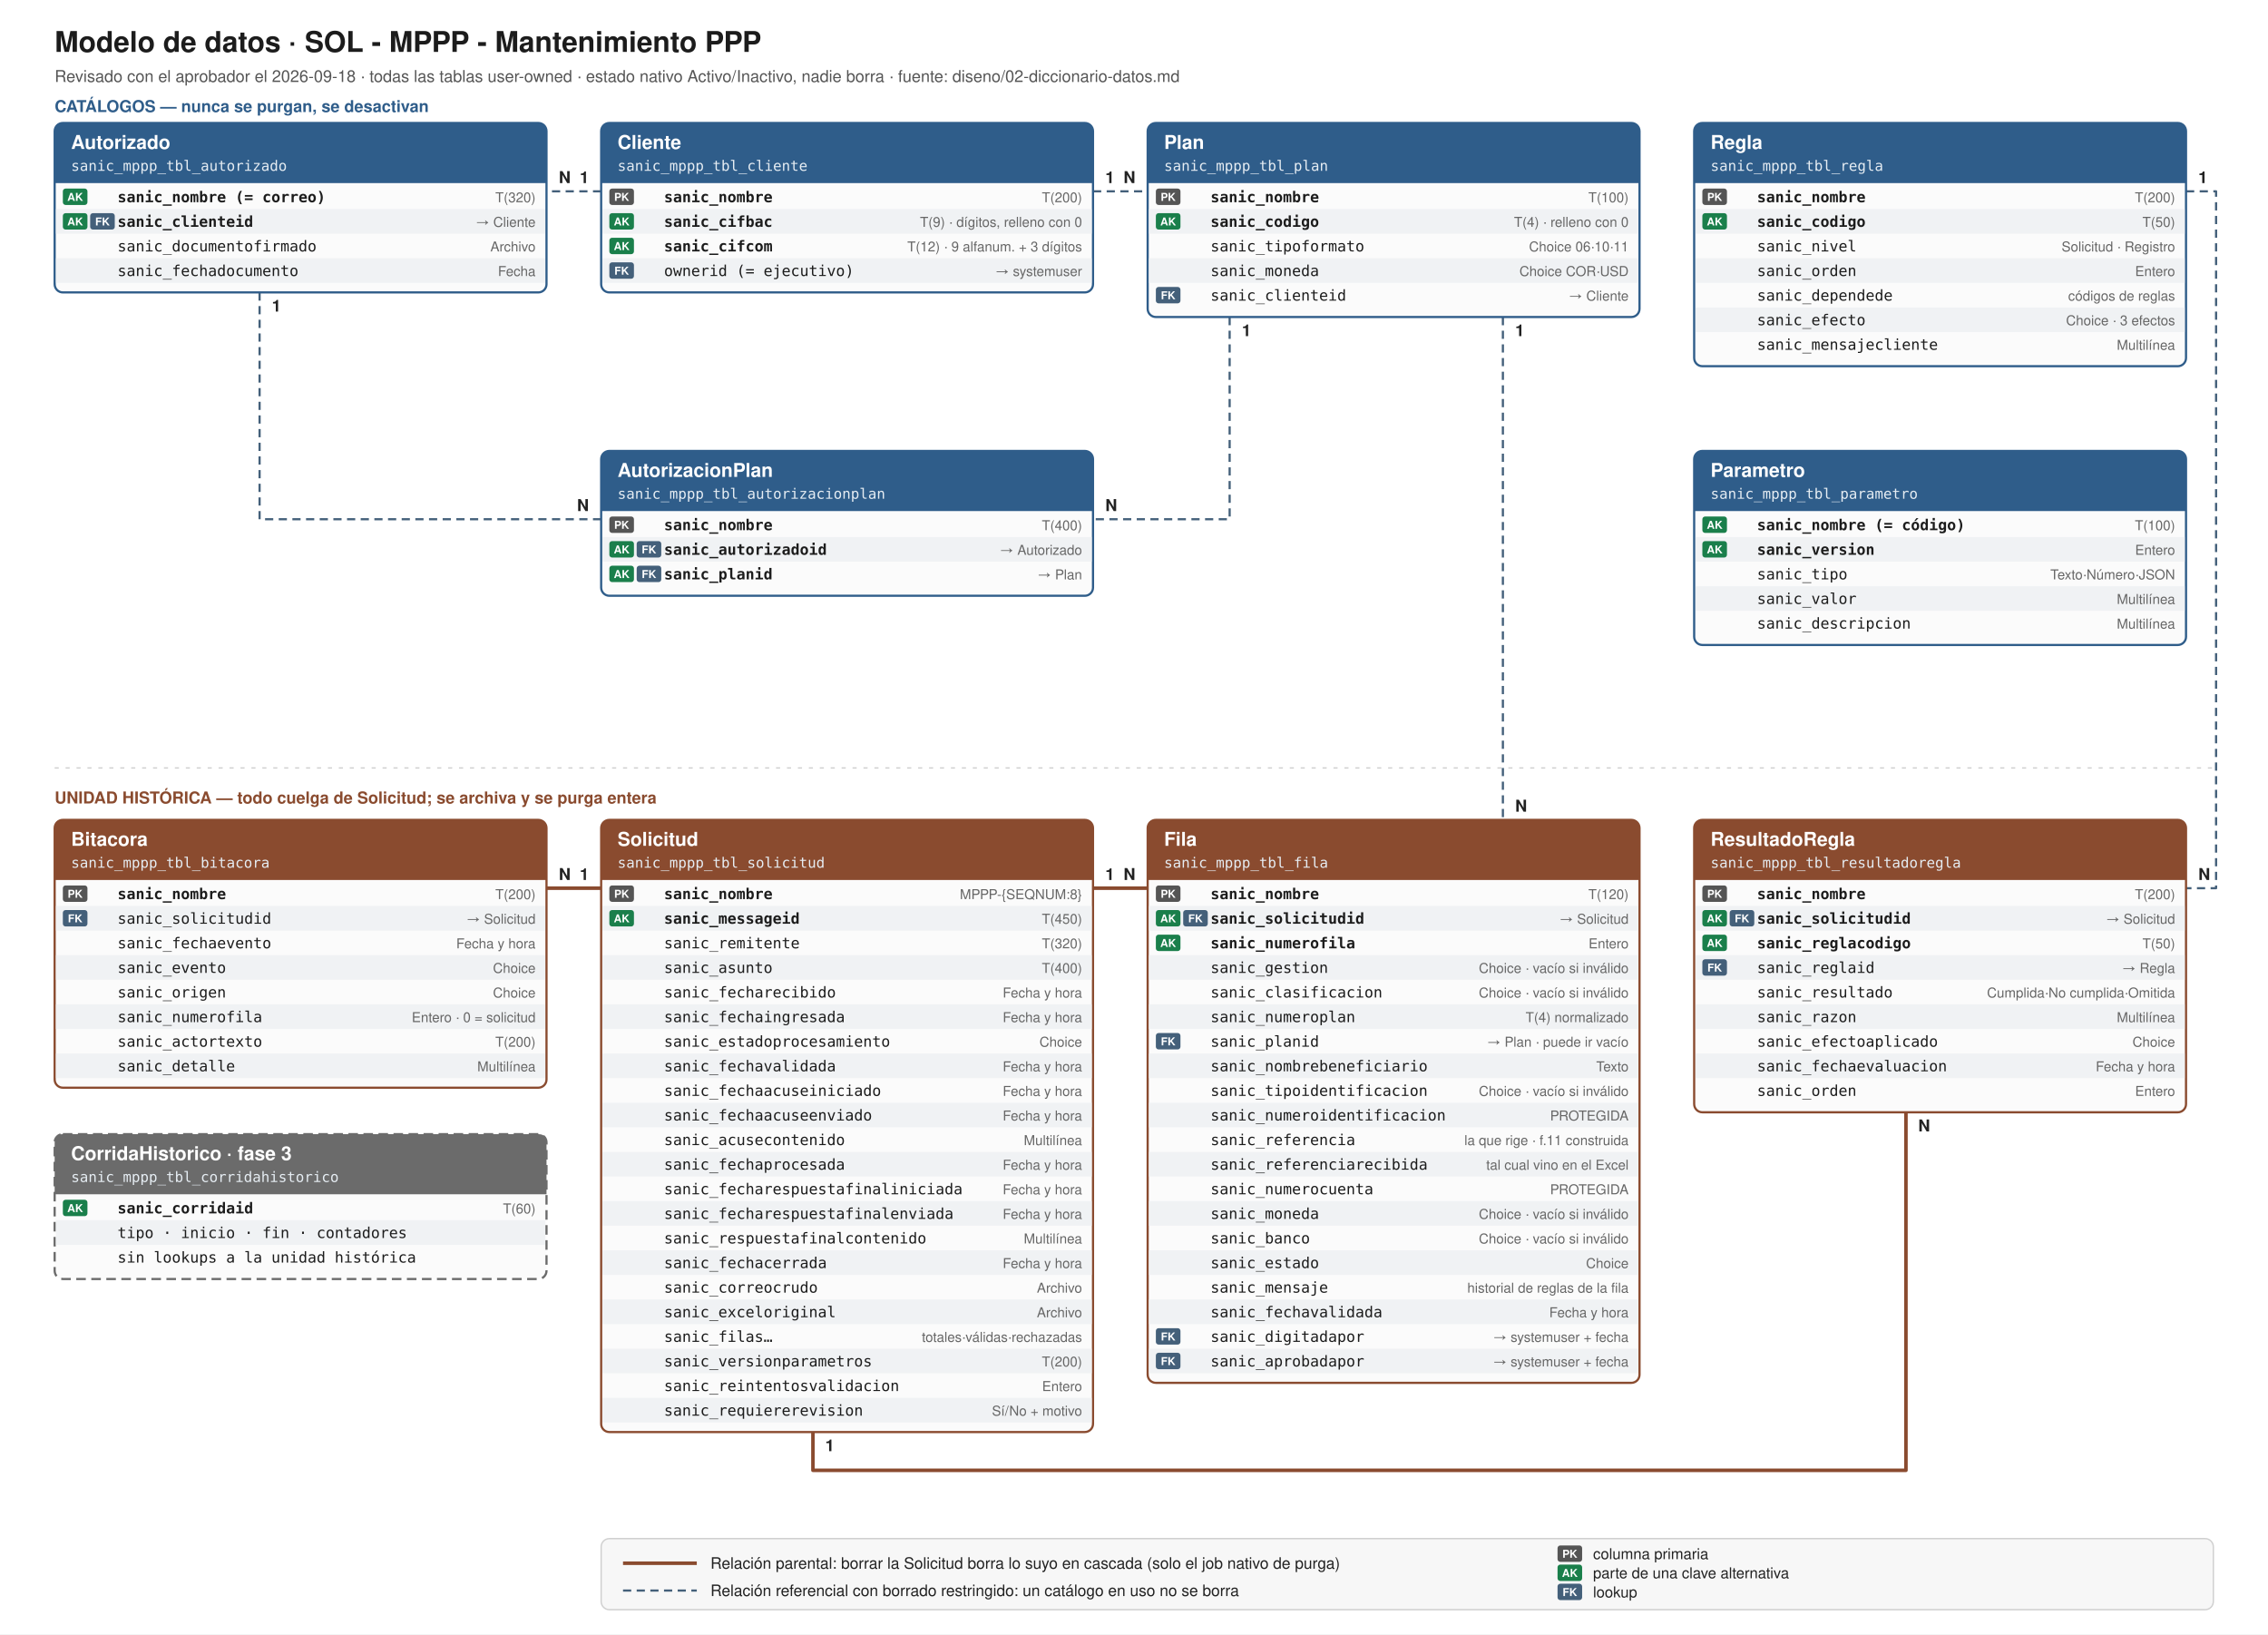
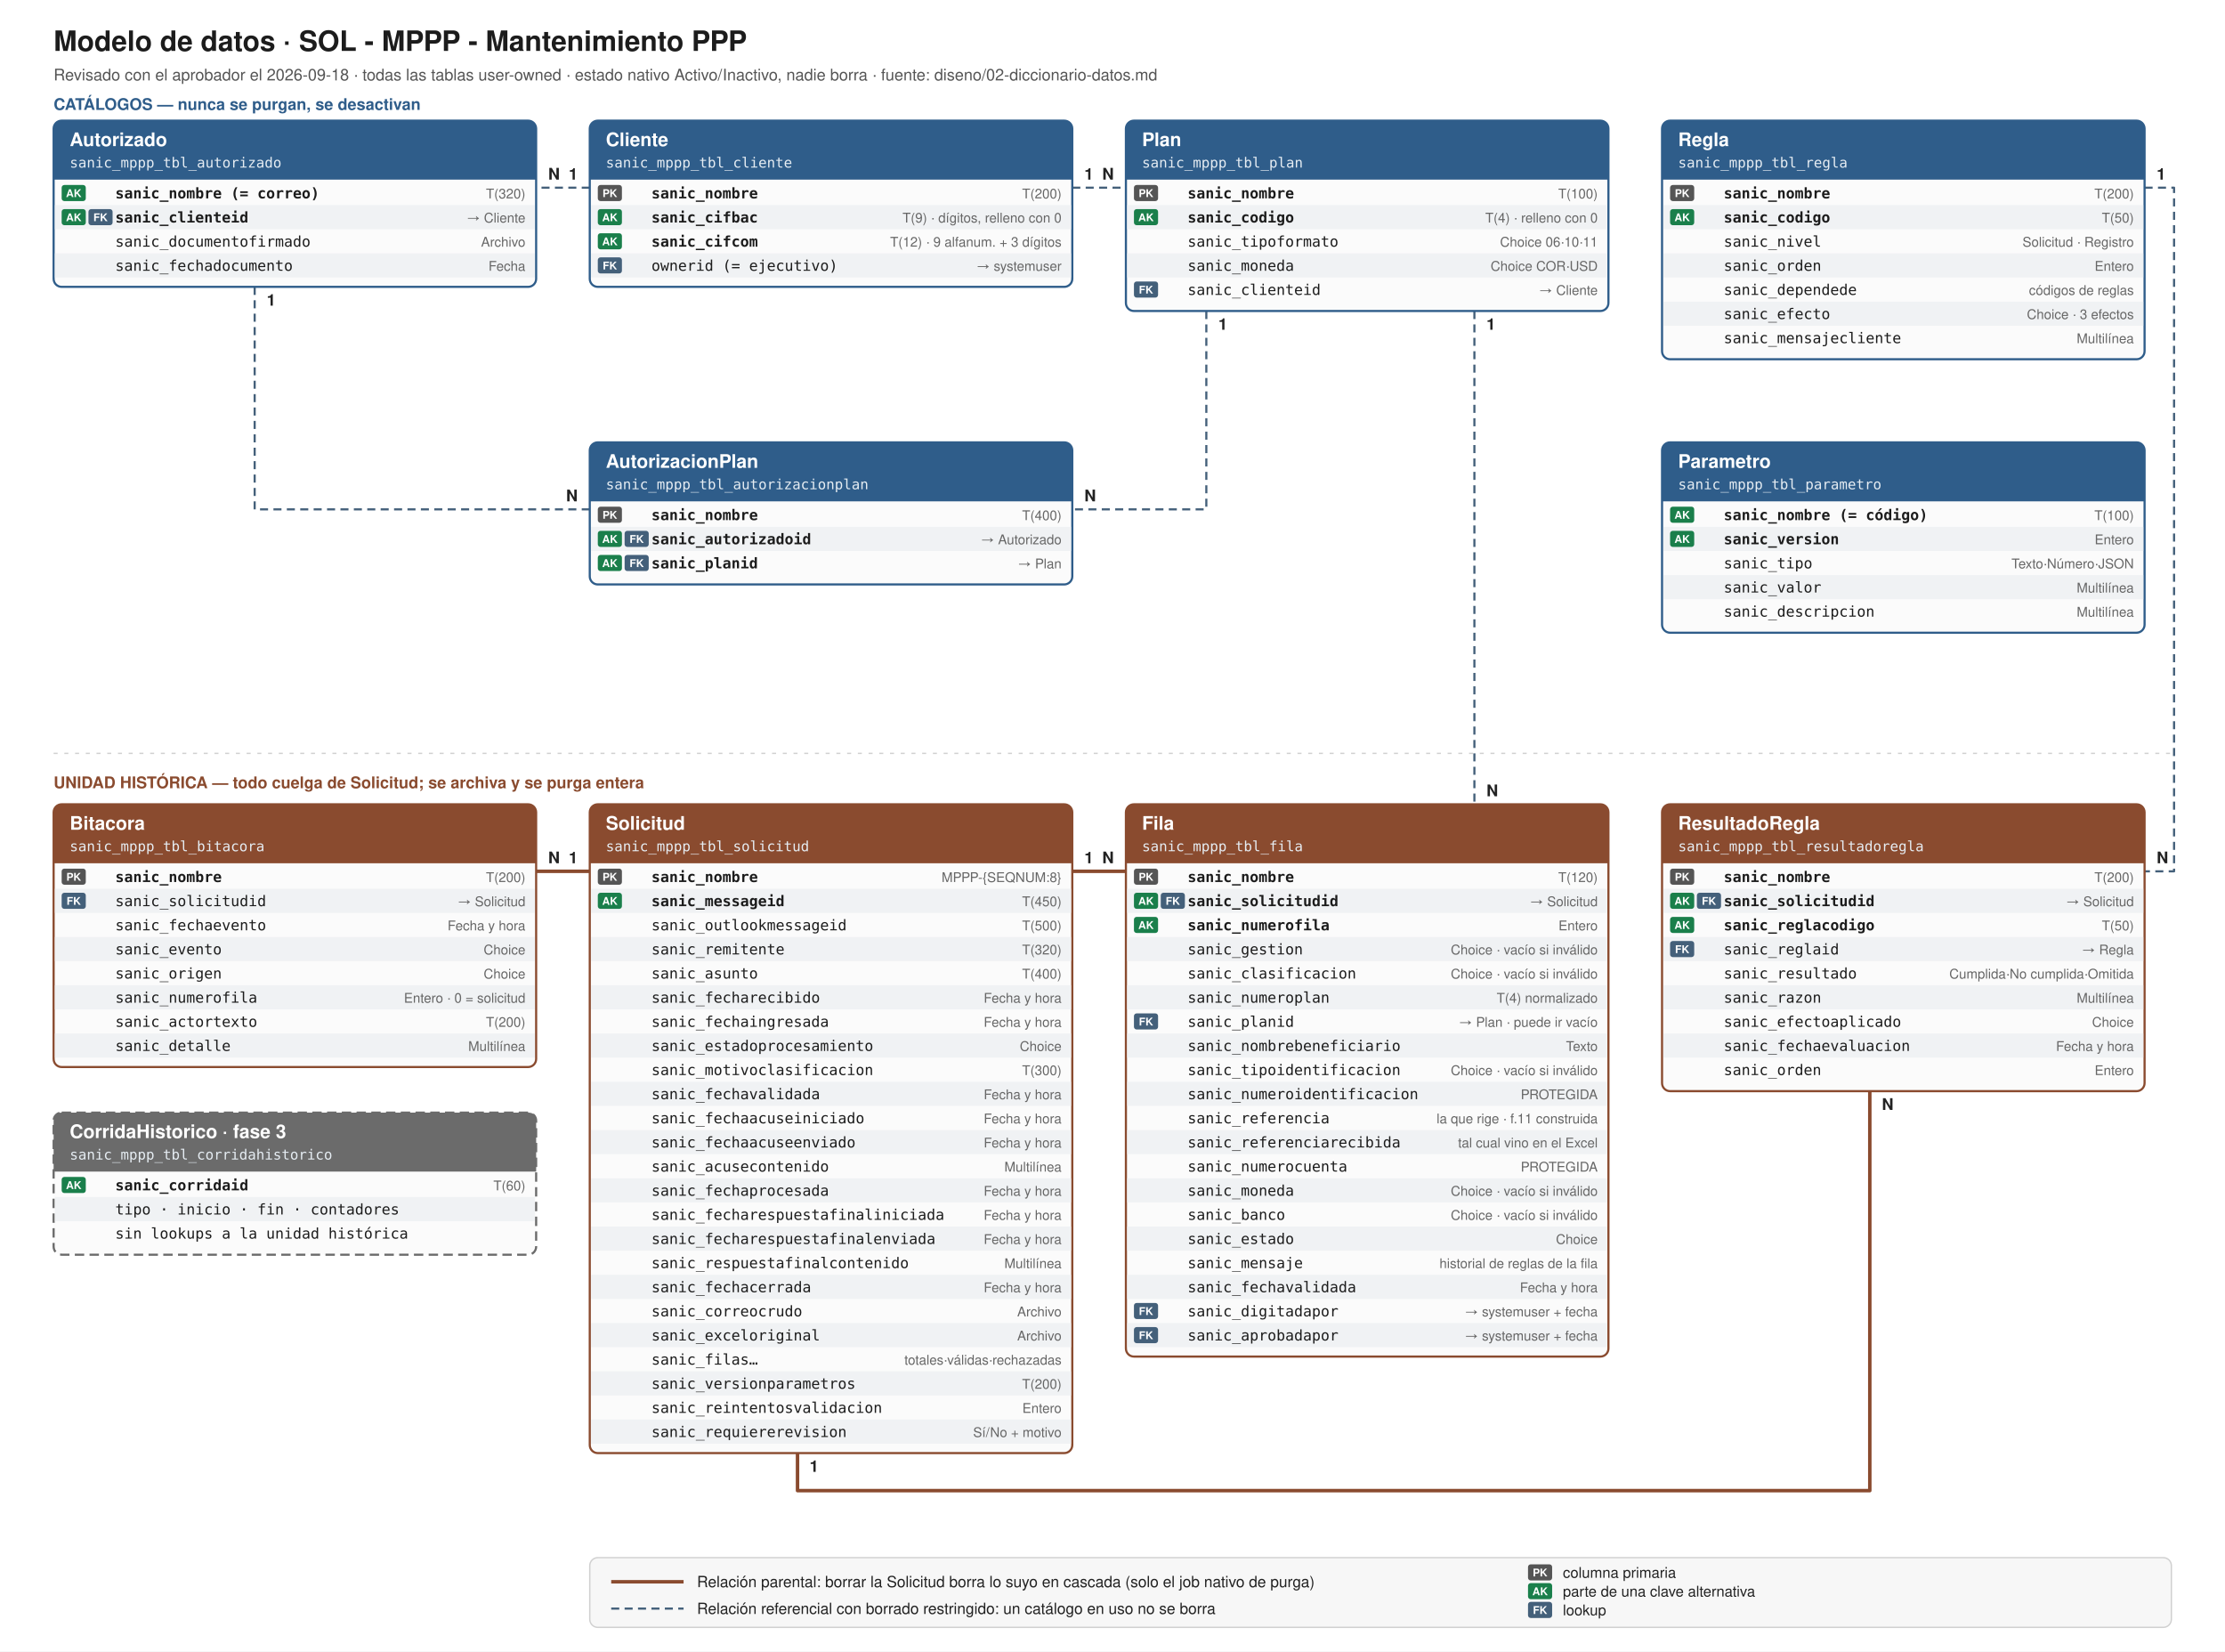
- <svg xmlns="http://www.w3.org/2000/svg" viewBox="0 0 1660 1196" width="1660" height="1196" font-family="Segoe UI, Helvetica, Arial, sans-serif" role="img" aria-labelledby="t d">
-   <rect width="1660" height="1196" fill="#ffffff" />
+ <svg xmlns="http://www.w3.org/2000/svg" viewBox="0 0 1660 1232" width="1660" height="1232" font-family="Segoe UI, Helvetica, Arial, sans-serif" role="img" aria-labelledby="t d">
+   <rect width="1660" height="1232" fill="#ffffff" />
  <text x="40" y="38" font-size="21" font-weight="700" fill="#1c1c1c">Modelo de datos · SOL - MPPP - Mantenimiento PPP</text>
  <text x="40" y="60" font-size="12" fill="#555">Revisado con el aprobador el 2026-09-18 · todas las tablas user-owned · estado nativo Activo/Inactivo, nadie borra · fuente: diseno/02-diccionario-datos.md</text>
  <text x="40" y="82" font-size="12" font-weight="700" fill="#2f5d8a">CATÁLOGOS — nunca se purgan, se desactivan</text>
  <line x1="40" y1="562" x2="1620" y2="562" stroke="#d0d0d0" stroke-dasharray="3 5" />
  <text x="40" y="588" font-size="12" font-weight="700" fill="#8a4b2f">UNIDAD HISTÓRICA — todo cuelga de Solicitud; se archiva y se purga entera</text>
  <path d="M 800,140 L 840,140" fill="none" stroke="#44607a" stroke-width="1.6" stroke-dasharray="6 4" stroke-linejoin="round" />
  <text x="809" y="134" font-size="12" font-weight="700" fill="#222" text-anchor="start">1</text>
  <text x="831" y="134" font-size="12" font-weight="700" fill="#222" text-anchor="end">N</text>
  <path d="M 440,140 L 400,140" fill="none" stroke="#44607a" stroke-width="1.6" stroke-dasharray="6 4" stroke-linejoin="round" />
  <text x="431" y="134" font-size="12" font-weight="700" fill="#222" text-anchor="end">1</text>
  <text x="409" y="134" font-size="12" font-weight="700" fill="#222" text-anchor="start">N</text>
  <path d="M 190,214 L 190,380 L 440,380" fill="none" stroke="#44607a" stroke-width="1.6" stroke-dasharray="6 4" stroke-linejoin="round" />
  <text x="199" y="228" font-size="12" font-weight="700" fill="#222" text-anchor="start">1</text>
  <text x="431" y="374" font-size="12" font-weight="700" fill="#222" text-anchor="end">N</text>
  <path d="M 900,232 L 900,380 L 800,380" fill="none" stroke="#44607a" stroke-width="1.6" stroke-dasharray="6 4" stroke-linejoin="round" />
  <text x="909" y="246" font-size="12" font-weight="700" fill="#222" text-anchor="start">1</text>
  <text x="809" y="374" font-size="12" font-weight="700" fill="#222" text-anchor="start">N</text>
  <path d="M 1100,232 L 1100,600" fill="none" stroke="#44607a" stroke-width="1.6" stroke-dasharray="6 4" stroke-linejoin="round" />
  <text x="1109" y="246" font-size="12" font-weight="700" fill="#222" text-anchor="start">1</text>
  <text x="1109" y="594" font-size="12" font-weight="700" fill="#222" text-anchor="start">N</text>
  <path d="M 800,650 L 840,650" fill="none" stroke="#8a4b2f" stroke-width="2.6" stroke-linejoin="round" />
  <text x="809" y="644" font-size="12" font-weight="700" fill="#222" text-anchor="start">1</text>
  <text x="831" y="644" font-size="12" font-weight="700" fill="#222" text-anchor="end">N</text>
  <path d="M 440,650 L 400,650" fill="none" stroke="#8a4b2f" stroke-width="2.6" stroke-linejoin="round" />
  <text x="431" y="644" font-size="12" font-weight="700" fill="#222" text-anchor="end">1</text>
  <text x="409" y="644" font-size="12" font-weight="700" fill="#222" text-anchor="start">N</text>
-   <path d="M 595,1048 L 595,1076 L 1395,1076 L 1395,814" fill="none" stroke="#8a4b2f" stroke-width="2.6" stroke-linejoin="round" />
-   <text x="604" y="1062" font-size="12" font-weight="700" fill="#222" text-anchor="start">1</text>
+   <path d="M 595,1084 L 595,1112 L 1395,1112 L 1395,814" fill="none" stroke="#8a4b2f" stroke-width="2.6" stroke-linejoin="round" />
+   <text x="604" y="1098" font-size="12" font-weight="700" fill="#222" text-anchor="start">1</text>
  <text x="1404" y="828" font-size="12" font-weight="700" fill="#222" text-anchor="start">N</text>
  <path d="M 1600,140 L 1622,140 L 1622,650 L 1600,650" fill="none" stroke="#44607a" stroke-width="1.6" stroke-dasharray="6 4" stroke-linejoin="round" />
  <text x="1609" y="134" font-size="12" font-weight="700" fill="#222" text-anchor="start">1</text>
  <text x="1609" y="644" font-size="12" font-weight="700" fill="#222" text-anchor="start">N</text>
  <rect x="40" y="90" width="360" height="124" rx="6" fill="#fbfbfb" stroke="#2f5d8a" stroke-width="1.6" />
  <path d="M 40,134 L 40,96 Q 40,90 46,90 L 394,90 Q 400,90 400,96 L 400,134 Z" fill="#2f5d8a" />
  <text x="52" y="109" font-size="14" font-weight="700" fill="#ffffff">Autorizado</text>
  <text x="52" y="125" font-size="10.5" fill="#e6edf3" font-family="Consolas, Menlo, monospace">sanic_mppp_tbl_autorizado</text>
  <text x="86" y="148" font-size="11" font-weight="700" fill="#1c1c1c" font-family="Consolas, Menlo, monospace">sanic_nombre  (= correo)</text>
  <text x="392" y="148" font-size="10" fill="#666" text-anchor="end">T(320)</text>
  <rect x="46" y="138" width="18" height="12" rx="2" fill="#1a7f4b" />
  <text x="55" y="147" font-size="8" font-weight="700" fill="#fff" text-anchor="middle">AK</text>
  <rect x="41" y="153" width="358" height="18" fill="#f0f2f4" />
  <text x="86" y="166" font-size="11" font-weight="700" fill="#1c1c1c" font-family="Consolas, Menlo, monospace">sanic_clienteid</text>
  <text x="392" y="166" font-size="10" fill="#666" text-anchor="end">→ Cliente</text>
  <rect x="46" y="156" width="18" height="12" rx="2" fill="#1a7f4b" />
  <text x="55" y="165" font-size="8" font-weight="700" fill="#fff" text-anchor="middle">AK</text>
  <rect x="66" y="156" width="18" height="12" rx="2" fill="#44607a" />
  <text x="75" y="165" font-size="8" font-weight="700" fill="#fff" text-anchor="middle">FK</text>
  <text x="86" y="184" font-size="11" font-weight="400" fill="#1c1c1c" font-family="Consolas, Menlo, monospace">sanic_documentofirmado</text>
  <text x="392" y="184" font-size="10" fill="#666" text-anchor="end">Archivo</text>
  <rect x="41" y="189" width="358" height="18" fill="#f0f2f4" />
  <text x="86" y="202" font-size="11" font-weight="400" fill="#1c1c1c" font-family="Consolas, Menlo, monospace">sanic_fechadocumento</text>
  <text x="392" y="202" font-size="10" fill="#666" text-anchor="end">Fecha</text>
  <rect x="440" y="90" width="360" height="124" rx="6" fill="#fbfbfb" stroke="#2f5d8a" stroke-width="1.6" />
  <path d="M 440,134 L 440,96 Q 440,90 446,90 L 794,90 Q 800,90 800,96 L 800,134 Z" fill="#2f5d8a" />
  <text x="452" y="109" font-size="14" font-weight="700" fill="#ffffff">Cliente</text>
  <text x="452" y="125" font-size="10.5" fill="#e6edf3" font-family="Consolas, Menlo, monospace">sanic_mppp_tbl_cliente</text>
  <text x="486" y="148" font-size="11" font-weight="700" fill="#1c1c1c" font-family="Consolas, Menlo, monospace">sanic_nombre</text>
  <text x="792" y="148" font-size="10" fill="#666" text-anchor="end">T(200)</text>
  <rect x="446" y="138" width="18" height="12" rx="2" fill="#555" />
  <text x="455" y="147" font-size="8" font-weight="700" fill="#fff" text-anchor="middle">PK</text>
  <rect x="441" y="153" width="358" height="18" fill="#f0f2f4" />
  <text x="486" y="166" font-size="11" font-weight="700" fill="#1c1c1c" font-family="Consolas, Menlo, monospace">sanic_cifbac</text>
  <text x="792" y="166" font-size="10" fill="#666" text-anchor="end">T(9) · dígitos, relleno con 0</text>
  <rect x="446" y="156" width="18" height="12" rx="2" fill="#1a7f4b" />
  <text x="455" y="165" font-size="8" font-weight="700" fill="#fff" text-anchor="middle">AK</text>
  <text x="486" y="184" font-size="11" font-weight="700" fill="#1c1c1c" font-family="Consolas, Menlo, monospace">sanic_cifcom</text>
  <text x="792" y="184" font-size="10" fill="#666" text-anchor="end">T(12) · 9 alfanum. + 3 dígitos</text>
  <rect x="446" y="174" width="18" height="12" rx="2" fill="#1a7f4b" />
  <text x="455" y="183" font-size="8" font-weight="700" fill="#fff" text-anchor="middle">AK</text>
  <rect x="441" y="189" width="358" height="18" fill="#f0f2f4" />
  <text x="486" y="202" font-size="11" font-weight="400" fill="#1c1c1c" font-family="Consolas, Menlo, monospace">ownerid  (= ejecutivo)</text>
  <text x="792" y="202" font-size="10" fill="#666" text-anchor="end">→ systemuser</text>
  <rect x="446" y="192" width="18" height="12" rx="2" fill="#44607a" />
  <text x="455" y="201" font-size="8" font-weight="700" fill="#fff" text-anchor="middle">FK</text>
  <rect x="840" y="90" width="360" height="142" rx="6" fill="#fbfbfb" stroke="#2f5d8a" stroke-width="1.6" />
  <path d="M 840,134 L 840,96 Q 840,90 846,90 L 1194,90 Q 1200,90 1200,96 L 1200,134 Z" fill="#2f5d8a" />
  <text x="852" y="109" font-size="14" font-weight="700" fill="#ffffff">Plan</text>
  <text x="852" y="125" font-size="10.5" fill="#e6edf3" font-family="Consolas, Menlo, monospace">sanic_mppp_tbl_plan</text>
  <text x="886" y="148" font-size="11" font-weight="700" fill="#1c1c1c" font-family="Consolas, Menlo, monospace">sanic_nombre</text>
  <text x="1192" y="148" font-size="10" fill="#666" text-anchor="end">T(100)</text>
  <rect x="846" y="138" width="18" height="12" rx="2" fill="#555" />
  <text x="855" y="147" font-size="8" font-weight="700" fill="#fff" text-anchor="middle">PK</text>
  <rect x="841" y="153" width="358" height="18" fill="#f0f2f4" />
  <text x="886" y="166" font-size="11" font-weight="700" fill="#1c1c1c" font-family="Consolas, Menlo, monospace">sanic_codigo</text>
  <text x="1192" y="166" font-size="10" fill="#666" text-anchor="end">T(4) · relleno con 0</text>
  <rect x="846" y="156" width="18" height="12" rx="2" fill="#1a7f4b" />
  <text x="855" y="165" font-size="8" font-weight="700" fill="#fff" text-anchor="middle">AK</text>
  <text x="886" y="184" font-size="11" font-weight="400" fill="#1c1c1c" font-family="Consolas, Menlo, monospace">sanic_tipoformato</text>
  <text x="1192" y="184" font-size="10" fill="#666" text-anchor="end">Choice 06·10·11</text>
  <rect x="841" y="189" width="358" height="18" fill="#f0f2f4" />
  <text x="886" y="202" font-size="11" font-weight="400" fill="#1c1c1c" font-family="Consolas, Menlo, monospace">sanic_moneda</text>
  <text x="1192" y="202" font-size="10" fill="#666" text-anchor="end">Choice COR·USD</text>
  <text x="886" y="220" font-size="11" font-weight="400" fill="#1c1c1c" font-family="Consolas, Menlo, monospace">sanic_clienteid</text>
  <text x="1192" y="220" font-size="10" fill="#666" text-anchor="end">→ Cliente</text>
  <rect x="846" y="210" width="18" height="12" rx="2" fill="#44607a" />
  <text x="855" y="219" font-size="8" font-weight="700" fill="#fff" text-anchor="middle">FK</text>
  <rect x="1240" y="90" width="360" height="178" rx="6" fill="#fbfbfb" stroke="#2f5d8a" stroke-width="1.6" />
  <path d="M 1240,134 L 1240,96 Q 1240,90 1246,90 L 1594,90 Q 1600,90 1600,96 L 1600,134 Z" fill="#2f5d8a" />
  <text x="1252" y="109" font-size="14" font-weight="700" fill="#ffffff">Regla</text>
  <text x="1252" y="125" font-size="10.5" fill="#e6edf3" font-family="Consolas, Menlo, monospace">sanic_mppp_tbl_regla</text>
  <text x="1286" y="148" font-size="11" font-weight="700" fill="#1c1c1c" font-family="Consolas, Menlo, monospace">sanic_nombre</text>
  <text x="1592" y="148" font-size="10" fill="#666" text-anchor="end">T(200)</text>
  <rect x="1246" y="138" width="18" height="12" rx="2" fill="#555" />
  <text x="1255" y="147" font-size="8" font-weight="700" fill="#fff" text-anchor="middle">PK</text>
  <rect x="1241" y="153" width="358" height="18" fill="#f0f2f4" />
  <text x="1286" y="166" font-size="11" font-weight="700" fill="#1c1c1c" font-family="Consolas, Menlo, monospace">sanic_codigo</text>
  <text x="1592" y="166" font-size="10" fill="#666" text-anchor="end">T(50)</text>
  <rect x="1246" y="156" width="18" height="12" rx="2" fill="#1a7f4b" />
  <text x="1255" y="165" font-size="8" font-weight="700" fill="#fff" text-anchor="middle">AK</text>
  <text x="1286" y="184" font-size="11" font-weight="400" fill="#1c1c1c" font-family="Consolas, Menlo, monospace">sanic_nivel</text>
  <text x="1592" y="184" font-size="10" fill="#666" text-anchor="end">Solicitud · Registro</text>
  <rect x="1241" y="189" width="358" height="18" fill="#f0f2f4" />
  <text x="1286" y="202" font-size="11" font-weight="400" fill="#1c1c1c" font-family="Consolas, Menlo, monospace">sanic_orden</text>
  <text x="1592" y="202" font-size="10" fill="#666" text-anchor="end">Entero</text>
  <text x="1286" y="220" font-size="11" font-weight="400" fill="#1c1c1c" font-family="Consolas, Menlo, monospace">sanic_dependede</text>
  <text x="1592" y="220" font-size="10" fill="#666" text-anchor="end">códigos de reglas</text>
  <rect x="1241" y="225" width="358" height="18" fill="#f0f2f4" />
  <text x="1286" y="238" font-size="11" font-weight="400" fill="#1c1c1c" font-family="Consolas, Menlo, monospace">sanic_efecto</text>
  <text x="1592" y="238" font-size="10" fill="#666" text-anchor="end">Choice · 3 efectos</text>
  <text x="1286" y="256" font-size="11" font-weight="400" fill="#1c1c1c" font-family="Consolas, Menlo, monospace">sanic_mensajecliente</text>
  <text x="1592" y="256" font-size="10" fill="#666" text-anchor="end">Multilínea</text>
  <rect x="440" y="330" width="360" height="106" rx="6" fill="#fbfbfb" stroke="#2f5d8a" stroke-width="1.6" />
  <path d="M 440,374 L 440,336 Q 440,330 446,330 L 794,330 Q 800,330 800,336 L 800,374 Z" fill="#2f5d8a" />
  <text x="452" y="349" font-size="14" font-weight="700" fill="#ffffff">AutorizacionPlan</text>
  <text x="452" y="365" font-size="10.5" fill="#e6edf3" font-family="Consolas, Menlo, monospace">sanic_mppp_tbl_autorizacionplan</text>
  <text x="486" y="388" font-size="11" font-weight="700" fill="#1c1c1c" font-family="Consolas, Menlo, monospace">sanic_nombre</text>
  <text x="792" y="388" font-size="10" fill="#666" text-anchor="end">T(400)</text>
  <rect x="446" y="378" width="18" height="12" rx="2" fill="#555" />
  <text x="455" y="387" font-size="8" font-weight="700" fill="#fff" text-anchor="middle">PK</text>
  <rect x="441" y="393" width="358" height="18" fill="#f0f2f4" />
  <text x="486" y="406" font-size="11" font-weight="700" fill="#1c1c1c" font-family="Consolas, Menlo, monospace">sanic_autorizadoid</text>
  <text x="792" y="406" font-size="10" fill="#666" text-anchor="end">→ Autorizado</text>
  <rect x="446" y="396" width="18" height="12" rx="2" fill="#1a7f4b" />
  <text x="455" y="405" font-size="8" font-weight="700" fill="#fff" text-anchor="middle">AK</text>
  <rect x="466" y="396" width="18" height="12" rx="2" fill="#44607a" />
  <text x="475" y="405" font-size="8" font-weight="700" fill="#fff" text-anchor="middle">FK</text>
  <text x="486" y="424" font-size="11" font-weight="700" fill="#1c1c1c" font-family="Consolas, Menlo, monospace">sanic_planid</text>
  <text x="792" y="424" font-size="10" fill="#666" text-anchor="end">→ Plan</text>
  <rect x="446" y="414" width="18" height="12" rx="2" fill="#1a7f4b" />
  <text x="455" y="423" font-size="8" font-weight="700" fill="#fff" text-anchor="middle">AK</text>
  <rect x="466" y="414" width="18" height="12" rx="2" fill="#44607a" />
  <text x="475" y="423" font-size="8" font-weight="700" fill="#fff" text-anchor="middle">FK</text>
  <rect x="1240" y="330" width="360" height="142" rx="6" fill="#fbfbfb" stroke="#2f5d8a" stroke-width="1.6" />
  <path d="M 1240,374 L 1240,336 Q 1240,330 1246,330 L 1594,330 Q 1600,330 1600,336 L 1600,374 Z" fill="#2f5d8a" />
  <text x="1252" y="349" font-size="14" font-weight="700" fill="#ffffff">Parametro</text>
  <text x="1252" y="365" font-size="10.5" fill="#e6edf3" font-family="Consolas, Menlo, monospace">sanic_mppp_tbl_parametro</text>
  <text x="1286" y="388" font-size="11" font-weight="700" fill="#1c1c1c" font-family="Consolas, Menlo, monospace">sanic_nombre  (= código)</text>
  <text x="1592" y="388" font-size="10" fill="#666" text-anchor="end">T(100)</text>
  <rect x="1246" y="378" width="18" height="12" rx="2" fill="#1a7f4b" />
  <text x="1255" y="387" font-size="8" font-weight="700" fill="#fff" text-anchor="middle">AK</text>
  <rect x="1241" y="393" width="358" height="18" fill="#f0f2f4" />
  <text x="1286" y="406" font-size="11" font-weight="700" fill="#1c1c1c" font-family="Consolas, Menlo, monospace">sanic_version</text>
  <text x="1592" y="406" font-size="10" fill="#666" text-anchor="end">Entero</text>
  <rect x="1246" y="396" width="18" height="12" rx="2" fill="#1a7f4b" />
  <text x="1255" y="405" font-size="8" font-weight="700" fill="#fff" text-anchor="middle">AK</text>
  <text x="1286" y="424" font-size="11" font-weight="400" fill="#1c1c1c" font-family="Consolas, Menlo, monospace">sanic_tipo</text>
  <text x="1592" y="424" font-size="10" fill="#666" text-anchor="end">Texto·Número·JSON</text>
  <rect x="1241" y="429" width="358" height="18" fill="#f0f2f4" />
  <text x="1286" y="442" font-size="11" font-weight="400" fill="#1c1c1c" font-family="Consolas, Menlo, monospace">sanic_valor</text>
  <text x="1592" y="442" font-size="10" fill="#666" text-anchor="end">Multilínea</text>
  <text x="1286" y="460" font-size="11" font-weight="400" fill="#1c1c1c" font-family="Consolas, Menlo, monospace">sanic_descripcion</text>
  <text x="1592" y="460" font-size="10" fill="#666" text-anchor="end">Multilínea</text>
  <rect x="40" y="600" width="360" height="196" rx="6" fill="#fbfbfb" stroke="#8a4b2f" stroke-width="1.6" />
  <path d="M 40,644 L 40,606 Q 40,600 46,600 L 394,600 Q 400,600 400,606 L 400,644 Z" fill="#8a4b2f" />
  <text x="52" y="619" font-size="14" font-weight="700" fill="#ffffff">Bitacora</text>
  <text x="52" y="635" font-size="10.5" fill="#e6edf3" font-family="Consolas, Menlo, monospace">sanic_mppp_tbl_bitacora</text>
  <text x="86" y="658" font-size="11" font-weight="700" fill="#1c1c1c" font-family="Consolas, Menlo, monospace">sanic_nombre</text>
  <text x="392" y="658" font-size="10" fill="#666" text-anchor="end">T(200)</text>
  <rect x="46" y="648" width="18" height="12" rx="2" fill="#555" />
  <text x="55" y="657" font-size="8" font-weight="700" fill="#fff" text-anchor="middle">PK</text>
  <rect x="41" y="663" width="358" height="18" fill="#f0f2f4" />
  <text x="86" y="676" font-size="11" font-weight="400" fill="#1c1c1c" font-family="Consolas, Menlo, monospace">sanic_solicitudid</text>
  <text x="392" y="676" font-size="10" fill="#666" text-anchor="end">→ Solicitud</text>
  <rect x="46" y="666" width="18" height="12" rx="2" fill="#44607a" />
  <text x="55" y="675" font-size="8" font-weight="700" fill="#fff" text-anchor="middle">FK</text>
  <text x="86" y="694" font-size="11" font-weight="400" fill="#1c1c1c" font-family="Consolas, Menlo, monospace">sanic_fechaevento</text>
  <text x="392" y="694" font-size="10" fill="#666" text-anchor="end">Fecha y hora</text>
  <rect x="41" y="699" width="358" height="18" fill="#f0f2f4" />
  <text x="86" y="712" font-size="11" font-weight="400" fill="#1c1c1c" font-family="Consolas, Menlo, monospace">sanic_evento</text>
  <text x="392" y="712" font-size="10" fill="#666" text-anchor="end">Choice</text>
  <text x="86" y="730" font-size="11" font-weight="400" fill="#1c1c1c" font-family="Consolas, Menlo, monospace">sanic_origen</text>
  <text x="392" y="730" font-size="10" fill="#666" text-anchor="end">Choice</text>
  <rect x="41" y="735" width="358" height="18" fill="#f0f2f4" />
  <text x="86" y="748" font-size="11" font-weight="400" fill="#1c1c1c" font-family="Consolas, Menlo, monospace">sanic_numerofila</text>
  <text x="392" y="748" font-size="10" fill="#666" text-anchor="end">Entero · 0 = solicitud</text>
  <text x="86" y="766" font-size="11" font-weight="400" fill="#1c1c1c" font-family="Consolas, Menlo, monospace">sanic_actortexto</text>
  <text x="392" y="766" font-size="10" fill="#666" text-anchor="end">T(200)</text>
  <rect x="41" y="771" width="358" height="18" fill="#f0f2f4" />
  <text x="86" y="784" font-size="11" font-weight="400" fill="#1c1c1c" font-family="Consolas, Menlo, monospace">sanic_detalle</text>
  <text x="392" y="784" font-size="10" fill="#666" text-anchor="end">Multilínea</text>
-   <rect x="440" y="600" width="360" height="448" rx="6" fill="#fbfbfb" stroke="#8a4b2f" stroke-width="1.6" />
+   <rect x="440" y="600" width="360" height="484" rx="6" fill="#fbfbfb" stroke="#8a4b2f" stroke-width="1.6" />
  <path d="M 440,644 L 440,606 Q 440,600 446,600 L 794,600 Q 800,600 800,606 L 800,644 Z" fill="#8a4b2f" />
  <text x="452" y="619" font-size="14" font-weight="700" fill="#ffffff">Solicitud</text>
  <text x="452" y="635" font-size="10.5" fill="#e6edf3" font-family="Consolas, Menlo, monospace">sanic_mppp_tbl_solicitud</text>
  <text x="486" y="658" font-size="11" font-weight="700" fill="#1c1c1c" font-family="Consolas, Menlo, monospace">sanic_nombre</text>
  <text x="792" y="658" font-size="10" fill="#666" text-anchor="end">MPPP-{SEQNUM:8}</text>
  <rect x="446" y="648" width="18" height="12" rx="2" fill="#555" />
  <text x="455" y="657" font-size="8" font-weight="700" fill="#fff" text-anchor="middle">PK</text>
  <rect x="441" y="663" width="358" height="18" fill="#f0f2f4" />
  <text x="486" y="676" font-size="11" font-weight="700" fill="#1c1c1c" font-family="Consolas, Menlo, monospace">sanic_messageid</text>
  <text x="792" y="676" font-size="10" fill="#666" text-anchor="end">T(450)</text>
  <rect x="446" y="666" width="18" height="12" rx="2" fill="#1a7f4b" />
  <text x="455" y="675" font-size="8" font-weight="700" fill="#fff" text-anchor="middle">AK</text>
-   <text x="486" y="694" font-size="11" font-weight="400" fill="#1c1c1c" font-family="Consolas, Menlo, monospace">sanic_remitente</text>
-   <text x="792" y="694" font-size="10" fill="#666" text-anchor="end">T(320)</text>
+   <text x="486" y="694" font-size="11" font-weight="400" fill="#1c1c1c" font-family="Consolas, Menlo, monospace">sanic_outlookmessageid</text>
+   <text x="792" y="694" font-size="10" fill="#666" text-anchor="end">T(500)</text>
  <rect x="441" y="699" width="358" height="18" fill="#f0f2f4" />
-   <text x="486" y="712" font-size="11" font-weight="400" fill="#1c1c1c" font-family="Consolas, Menlo, monospace">sanic_asunto</text>
-   <text x="792" y="712" font-size="10" fill="#666" text-anchor="end">T(400)</text>
-   <text x="486" y="730" font-size="11" font-weight="400" fill="#1c1c1c" font-family="Consolas, Menlo, monospace">sanic_fecharecibido</text>
-   <text x="792" y="730" font-size="10" fill="#666" text-anchor="end">Fecha y hora</text>
+   <text x="486" y="712" font-size="11" font-weight="400" fill="#1c1c1c" font-family="Consolas, Menlo, monospace">sanic_remitente</text>
+   <text x="792" y="712" font-size="10" fill="#666" text-anchor="end">T(320)</text>
+   <text x="486" y="730" font-size="11" font-weight="400" fill="#1c1c1c" font-family="Consolas, Menlo, monospace">sanic_asunto</text>
+   <text x="792" y="730" font-size="10" fill="#666" text-anchor="end">T(400)</text>
  <rect x="441" y="735" width="358" height="18" fill="#f0f2f4" />
-   <text x="486" y="748" font-size="11" font-weight="400" fill="#1c1c1c" font-family="Consolas, Menlo, monospace">sanic_fechaingresada</text>
+   <text x="486" y="748" font-size="11" font-weight="400" fill="#1c1c1c" font-family="Consolas, Menlo, monospace">sanic_fecharecibido</text>
  <text x="792" y="748" font-size="10" fill="#666" text-anchor="end">Fecha y hora</text>
-   <text x="486" y="766" font-size="11" font-weight="400" fill="#1c1c1c" font-family="Consolas, Menlo, monospace">sanic_estadoprocesamiento</text>
-   <text x="792" y="766" font-size="10" fill="#666" text-anchor="end">Choice</text>
+   <text x="486" y="766" font-size="11" font-weight="400" fill="#1c1c1c" font-family="Consolas, Menlo, monospace">sanic_fechaingresada</text>
+   <text x="792" y="766" font-size="10" fill="#666" text-anchor="end">Fecha y hora</text>
  <rect x="441" y="771" width="358" height="18" fill="#f0f2f4" />
-   <text x="486" y="784" font-size="11" font-weight="400" fill="#1c1c1c" font-family="Consolas, Menlo, monospace">sanic_fechavalidada</text>
-   <text x="792" y="784" font-size="10" fill="#666" text-anchor="end">Fecha y hora</text>
-   <text x="486" y="802" font-size="11" font-weight="400" fill="#1c1c1c" font-family="Consolas, Menlo, monospace">sanic_fechaacuseiniciado</text>
-   <text x="792" y="802" font-size="10" fill="#666" text-anchor="end">Fecha y hora</text>
+   <text x="486" y="784" font-size="11" font-weight="400" fill="#1c1c1c" font-family="Consolas, Menlo, monospace">sanic_estadoprocesamiento</text>
+   <text x="792" y="784" font-size="10" fill="#666" text-anchor="end">Choice</text>
+   <text x="486" y="802" font-size="11" font-weight="400" fill="#1c1c1c" font-family="Consolas, Menlo, monospace">sanic_motivoclasificacion</text>
+   <text x="792" y="802" font-size="10" fill="#666" text-anchor="end">T(300)</text>
  <rect x="441" y="807" width="358" height="18" fill="#f0f2f4" />
-   <text x="486" y="820" font-size="11" font-weight="400" fill="#1c1c1c" font-family="Consolas, Menlo, monospace">sanic_fechaacuseenviado</text>
+   <text x="486" y="820" font-size="11" font-weight="400" fill="#1c1c1c" font-family="Consolas, Menlo, monospace">sanic_fechavalidada</text>
  <text x="792" y="820" font-size="10" fill="#666" text-anchor="end">Fecha y hora</text>
-   <text x="486" y="838" font-size="11" font-weight="400" fill="#1c1c1c" font-family="Consolas, Menlo, monospace">sanic_acusecontenido</text>
-   <text x="792" y="838" font-size="10" fill="#666" text-anchor="end">Multilínea</text>
+   <text x="486" y="838" font-size="11" font-weight="400" fill="#1c1c1c" font-family="Consolas, Menlo, monospace">sanic_fechaacuseiniciado</text>
+   <text x="792" y="838" font-size="10" fill="#666" text-anchor="end">Fecha y hora</text>
  <rect x="441" y="843" width="358" height="18" fill="#f0f2f4" />
-   <text x="486" y="856" font-size="11" font-weight="400" fill="#1c1c1c" font-family="Consolas, Menlo, monospace">sanic_fechaprocesada</text>
+   <text x="486" y="856" font-size="11" font-weight="400" fill="#1c1c1c" font-family="Consolas, Menlo, monospace">sanic_fechaacuseenviado</text>
  <text x="792" y="856" font-size="10" fill="#666" text-anchor="end">Fecha y hora</text>
-   <text x="486" y="874" font-size="11" font-weight="400" fill="#1c1c1c" font-family="Consolas, Menlo, monospace">sanic_fecharespuestafinaliniciada</text>
-   <text x="792" y="874" font-size="10" fill="#666" text-anchor="end">Fecha y hora</text>
+   <text x="486" y="874" font-size="11" font-weight="400" fill="#1c1c1c" font-family="Consolas, Menlo, monospace">sanic_acusecontenido</text>
+   <text x="792" y="874" font-size="10" fill="#666" text-anchor="end">Multilínea</text>
  <rect x="441" y="879" width="358" height="18" fill="#f0f2f4" />
-   <text x="486" y="892" font-size="11" font-weight="400" fill="#1c1c1c" font-family="Consolas, Menlo, monospace">sanic_fecharespuestafinalenviada</text>
+   <text x="486" y="892" font-size="11" font-weight="400" fill="#1c1c1c" font-family="Consolas, Menlo, monospace">sanic_fechaprocesada</text>
  <text x="792" y="892" font-size="10" fill="#666" text-anchor="end">Fecha y hora</text>
-   <text x="486" y="910" font-size="11" font-weight="400" fill="#1c1c1c" font-family="Consolas, Menlo, monospace">sanic_respuestafinalcontenido</text>
-   <text x="792" y="910" font-size="10" fill="#666" text-anchor="end">Multilínea</text>
+   <text x="486" y="910" font-size="11" font-weight="400" fill="#1c1c1c" font-family="Consolas, Menlo, monospace">sanic_fecharespuestafinaliniciada</text>
+   <text x="792" y="910" font-size="10" fill="#666" text-anchor="end">Fecha y hora</text>
  <rect x="441" y="915" width="358" height="18" fill="#f0f2f4" />
-   <text x="486" y="928" font-size="11" font-weight="400" fill="#1c1c1c" font-family="Consolas, Menlo, monospace">sanic_fechacerrada</text>
+   <text x="486" y="928" font-size="11" font-weight="400" fill="#1c1c1c" font-family="Consolas, Menlo, monospace">sanic_fecharespuestafinalenviada</text>
  <text x="792" y="928" font-size="10" fill="#666" text-anchor="end">Fecha y hora</text>
-   <text x="486" y="946" font-size="11" font-weight="400" fill="#1c1c1c" font-family="Consolas, Menlo, monospace">sanic_correocrudo</text>
-   <text x="792" y="946" font-size="10" fill="#666" text-anchor="end">Archivo</text>
+   <text x="486" y="946" font-size="11" font-weight="400" fill="#1c1c1c" font-family="Consolas, Menlo, monospace">sanic_respuestafinalcontenido</text>
+   <text x="792" y="946" font-size="10" fill="#666" text-anchor="end">Multilínea</text>
  <rect x="441" y="951" width="358" height="18" fill="#f0f2f4" />
-   <text x="486" y="964" font-size="11" font-weight="400" fill="#1c1c1c" font-family="Consolas, Menlo, monospace">sanic_exceloriginal</text>
-   <text x="792" y="964" font-size="10" fill="#666" text-anchor="end">Archivo</text>
-   <text x="486" y="982" font-size="11" font-weight="400" fill="#1c1c1c" font-family="Consolas, Menlo, monospace">sanic_filas…</text>
-   <text x="792" y="982" font-size="10" fill="#666" text-anchor="end">totales·válidas·rechazadas</text>
+   <text x="486" y="964" font-size="11" font-weight="400" fill="#1c1c1c" font-family="Consolas, Menlo, monospace">sanic_fechacerrada</text>
+   <text x="792" y="964" font-size="10" fill="#666" text-anchor="end">Fecha y hora</text>
+   <text x="486" y="982" font-size="11" font-weight="400" fill="#1c1c1c" font-family="Consolas, Menlo, monospace">sanic_correocrudo</text>
+   <text x="792" y="982" font-size="10" fill="#666" text-anchor="end">Archivo</text>
  <rect x="441" y="987" width="358" height="18" fill="#f0f2f4" />
-   <text x="486" y="1000" font-size="11" font-weight="400" fill="#1c1c1c" font-family="Consolas, Menlo, monospace">sanic_versionparametros</text>
-   <text x="792" y="1000" font-size="10" fill="#666" text-anchor="end">T(200)</text>
-   <text x="486" y="1018" font-size="11" font-weight="400" fill="#1c1c1c" font-family="Consolas, Menlo, monospace">sanic_reintentosvalidacion</text>
-   <text x="792" y="1018" font-size="10" fill="#666" text-anchor="end">Entero</text>
+   <text x="486" y="1000" font-size="11" font-weight="400" fill="#1c1c1c" font-family="Consolas, Menlo, monospace">sanic_exceloriginal</text>
+   <text x="792" y="1000" font-size="10" fill="#666" text-anchor="end">Archivo</text>
+   <text x="486" y="1018" font-size="11" font-weight="400" fill="#1c1c1c" font-family="Consolas, Menlo, monospace">sanic_filas…</text>
+   <text x="792" y="1018" font-size="10" fill="#666" text-anchor="end">totales·válidas·rechazadas</text>
  <rect x="441" y="1023" width="358" height="18" fill="#f0f2f4" />
-   <text x="486" y="1036" font-size="11" font-weight="400" fill="#1c1c1c" font-family="Consolas, Menlo, monospace">sanic_requiererevision</text>
-   <text x="792" y="1036" font-size="10" fill="#666" text-anchor="end">Sí/No + motivo</text>
+   <text x="486" y="1036" font-size="11" font-weight="400" fill="#1c1c1c" font-family="Consolas, Menlo, monospace">sanic_versionparametros</text>
+   <text x="792" y="1036" font-size="10" fill="#666" text-anchor="end">T(200)</text>
+   <text x="486" y="1054" font-size="11" font-weight="400" fill="#1c1c1c" font-family="Consolas, Menlo, monospace">sanic_reintentosvalidacion</text>
+   <text x="792" y="1054" font-size="10" fill="#666" text-anchor="end">Entero</text>
+   <rect x="441" y="1059" width="358" height="18" fill="#f0f2f4" />
+   <text x="486" y="1072" font-size="11" font-weight="400" fill="#1c1c1c" font-family="Consolas, Menlo, monospace">sanic_requiererevision</text>
+   <text x="792" y="1072" font-size="10" fill="#666" text-anchor="end">Sí/No + motivo</text>
  <rect x="840" y="600" width="360" height="412" rx="6" fill="#fbfbfb" stroke="#8a4b2f" stroke-width="1.6" />
  <path d="M 840,644 L 840,606 Q 840,600 846,600 L 1194,600 Q 1200,600 1200,606 L 1200,644 Z" fill="#8a4b2f" />
  <text x="852" y="619" font-size="14" font-weight="700" fill="#ffffff">Fila</text>
  <text x="852" y="635" font-size="10.5" fill="#e6edf3" font-family="Consolas, Menlo, monospace">sanic_mppp_tbl_fila</text>
  <text x="886" y="658" font-size="11" font-weight="700" fill="#1c1c1c" font-family="Consolas, Menlo, monospace">sanic_nombre</text>
  <text x="1192" y="658" font-size="10" fill="#666" text-anchor="end">T(120)</text>
  <rect x="846" y="648" width="18" height="12" rx="2" fill="#555" />
  <text x="855" y="657" font-size="8" font-weight="700" fill="#fff" text-anchor="middle">PK</text>
  <rect x="841" y="663" width="358" height="18" fill="#f0f2f4" />
  <text x="886" y="676" font-size="11" font-weight="700" fill="#1c1c1c" font-family="Consolas, Menlo, monospace">sanic_solicitudid</text>
  <text x="1192" y="676" font-size="10" fill="#666" text-anchor="end">→ Solicitud</text>
  <rect x="846" y="666" width="18" height="12" rx="2" fill="#1a7f4b" />
  <text x="855" y="675" font-size="8" font-weight="700" fill="#fff" text-anchor="middle">AK</text>
  <rect x="866" y="666" width="18" height="12" rx="2" fill="#44607a" />
  <text x="875" y="675" font-size="8" font-weight="700" fill="#fff" text-anchor="middle">FK</text>
  <text x="886" y="694" font-size="11" font-weight="700" fill="#1c1c1c" font-family="Consolas, Menlo, monospace">sanic_numerofila</text>
  <text x="1192" y="694" font-size="10" fill="#666" text-anchor="end">Entero</text>
  <rect x="846" y="684" width="18" height="12" rx="2" fill="#1a7f4b" />
  <text x="855" y="693" font-size="8" font-weight="700" fill="#fff" text-anchor="middle">AK</text>
  <rect x="841" y="699" width="358" height="18" fill="#f0f2f4" />
  <text x="886" y="712" font-size="11" font-weight="400" fill="#1c1c1c" font-family="Consolas, Menlo, monospace">sanic_gestion</text>
  <text x="1192" y="712" font-size="10" fill="#666" text-anchor="end">Choice · vacío si inválido</text>
  <text x="886" y="730" font-size="11" font-weight="400" fill="#1c1c1c" font-family="Consolas, Menlo, monospace">sanic_clasificacion</text>
  <text x="1192" y="730" font-size="10" fill="#666" text-anchor="end">Choice · vacío si inválido</text>
  <rect x="841" y="735" width="358" height="18" fill="#f0f2f4" />
  <text x="886" y="748" font-size="11" font-weight="400" fill="#1c1c1c" font-family="Consolas, Menlo, monospace">sanic_numeroplan</text>
  <text x="1192" y="748" font-size="10" fill="#666" text-anchor="end">T(4) normalizado</text>
  <text x="886" y="766" font-size="11" font-weight="400" fill="#1c1c1c" font-family="Consolas, Menlo, monospace">sanic_planid</text>
  <text x="1192" y="766" font-size="10" fill="#666" text-anchor="end">→ Plan · puede ir vacío</text>
  <rect x="846" y="756" width="18" height="12" rx="2" fill="#44607a" />
  <text x="855" y="765" font-size="8" font-weight="700" fill="#fff" text-anchor="middle">FK</text>
  <rect x="841" y="771" width="358" height="18" fill="#f0f2f4" />
  <text x="886" y="784" font-size="11" font-weight="400" fill="#1c1c1c" font-family="Consolas, Menlo, monospace">sanic_nombrebeneficiario</text>
  <text x="1192" y="784" font-size="10" fill="#666" text-anchor="end">Texto</text>
  <text x="886" y="802" font-size="11" font-weight="400" fill="#1c1c1c" font-family="Consolas, Menlo, monospace">sanic_tipoidentificacion</text>
  <text x="1192" y="802" font-size="10" fill="#666" text-anchor="end">Choice · vacío si inválido</text>
  <rect x="841" y="807" width="358" height="18" fill="#f0f2f4" />
  <text x="886" y="820" font-size="11" font-weight="400" fill="#1c1c1c" font-family="Consolas, Menlo, monospace">sanic_numeroidentificacion</text>
  <text x="1192" y="820" font-size="10" fill="#666" text-anchor="end">PROTEGIDA</text>
  <text x="886" y="838" font-size="11" font-weight="400" fill="#1c1c1c" font-family="Consolas, Menlo, monospace">sanic_referencia</text>
  <text x="1192" y="838" font-size="10" fill="#666" text-anchor="end">la que rige · f.11 construida</text>
  <rect x="841" y="843" width="358" height="18" fill="#f0f2f4" />
  <text x="886" y="856" font-size="11" font-weight="400" fill="#1c1c1c" font-family="Consolas, Menlo, monospace">sanic_referenciarecibida</text>
  <text x="1192" y="856" font-size="10" fill="#666" text-anchor="end">tal cual vino en el Excel</text>
  <text x="886" y="874" font-size="11" font-weight="400" fill="#1c1c1c" font-family="Consolas, Menlo, monospace">sanic_numerocuenta</text>
  <text x="1192" y="874" font-size="10" fill="#666" text-anchor="end">PROTEGIDA</text>
  <rect x="841" y="879" width="358" height="18" fill="#f0f2f4" />
  <text x="886" y="892" font-size="11" font-weight="400" fill="#1c1c1c" font-family="Consolas, Menlo, monospace">sanic_moneda</text>
  <text x="1192" y="892" font-size="10" fill="#666" text-anchor="end">Choice · vacío si inválido</text>
  <text x="886" y="910" font-size="11" font-weight="400" fill="#1c1c1c" font-family="Consolas, Menlo, monospace">sanic_banco</text>
  <text x="1192" y="910" font-size="10" fill="#666" text-anchor="end">Choice · vacío si inválido</text>
  <rect x="841" y="915" width="358" height="18" fill="#f0f2f4" />
  <text x="886" y="928" font-size="11" font-weight="400" fill="#1c1c1c" font-family="Consolas, Menlo, monospace">sanic_estado</text>
  <text x="1192" y="928" font-size="10" fill="#666" text-anchor="end">Choice</text>
  <text x="886" y="946" font-size="11" font-weight="400" fill="#1c1c1c" font-family="Consolas, Menlo, monospace">sanic_mensaje</text>
  <text x="1192" y="946" font-size="10" fill="#666" text-anchor="end">historial de reglas de la fila</text>
  <rect x="841" y="951" width="358" height="18" fill="#f0f2f4" />
  <text x="886" y="964" font-size="11" font-weight="400" fill="#1c1c1c" font-family="Consolas, Menlo, monospace">sanic_fechavalidada</text>
  <text x="1192" y="964" font-size="10" fill="#666" text-anchor="end">Fecha y hora</text>
  <text x="886" y="982" font-size="11" font-weight="400" fill="#1c1c1c" font-family="Consolas, Menlo, monospace">sanic_digitadapor</text>
  <text x="1192" y="982" font-size="10" fill="#666" text-anchor="end">→ systemuser + fecha</text>
  <rect x="846" y="972" width="18" height="12" rx="2" fill="#44607a" />
  <text x="855" y="981" font-size="8" font-weight="700" fill="#fff" text-anchor="middle">FK</text>
  <rect x="841" y="987" width="358" height="18" fill="#f0f2f4" />
  <text x="886" y="1000" font-size="11" font-weight="400" fill="#1c1c1c" font-family="Consolas, Menlo, monospace">sanic_aprobadapor</text>
  <text x="1192" y="1000" font-size="10" fill="#666" text-anchor="end">→ systemuser + fecha</text>
  <rect x="846" y="990" width="18" height="12" rx="2" fill="#44607a" />
  <text x="855" y="999" font-size="8" font-weight="700" fill="#fff" text-anchor="middle">FK</text>
  <rect x="1240" y="600" width="360" height="214" rx="6" fill="#fbfbfb" stroke="#8a4b2f" stroke-width="1.6" />
  <path d="M 1240,644 L 1240,606 Q 1240,600 1246,600 L 1594,600 Q 1600,600 1600,606 L 1600,644 Z" fill="#8a4b2f" />
  <text x="1252" y="619" font-size="14" font-weight="700" fill="#ffffff">ResultadoRegla</text>
  <text x="1252" y="635" font-size="10.5" fill="#e6edf3" font-family="Consolas, Menlo, monospace">sanic_mppp_tbl_resultadoregla</text>
  <text x="1286" y="658" font-size="11" font-weight="700" fill="#1c1c1c" font-family="Consolas, Menlo, monospace">sanic_nombre</text>
  <text x="1592" y="658" font-size="10" fill="#666" text-anchor="end">T(200)</text>
  <rect x="1246" y="648" width="18" height="12" rx="2" fill="#555" />
  <text x="1255" y="657" font-size="8" font-weight="700" fill="#fff" text-anchor="middle">PK</text>
  <rect x="1241" y="663" width="358" height="18" fill="#f0f2f4" />
  <text x="1286" y="676" font-size="11" font-weight="700" fill="#1c1c1c" font-family="Consolas, Menlo, monospace">sanic_solicitudid</text>
  <text x="1592" y="676" font-size="10" fill="#666" text-anchor="end">→ Solicitud</text>
  <rect x="1246" y="666" width="18" height="12" rx="2" fill="#1a7f4b" />
  <text x="1255" y="675" font-size="8" font-weight="700" fill="#fff" text-anchor="middle">AK</text>
  <rect x="1266" y="666" width="18" height="12" rx="2" fill="#44607a" />
  <text x="1275" y="675" font-size="8" font-weight="700" fill="#fff" text-anchor="middle">FK</text>
  <text x="1286" y="694" font-size="11" font-weight="700" fill="#1c1c1c" font-family="Consolas, Menlo, monospace">sanic_reglacodigo</text>
  <text x="1592" y="694" font-size="10" fill="#666" text-anchor="end">T(50)</text>
  <rect x="1246" y="684" width="18" height="12" rx="2" fill="#1a7f4b" />
  <text x="1255" y="693" font-size="8" font-weight="700" fill="#fff" text-anchor="middle">AK</text>
  <rect x="1241" y="699" width="358" height="18" fill="#f0f2f4" />
  <text x="1286" y="712" font-size="11" font-weight="400" fill="#1c1c1c" font-family="Consolas, Menlo, monospace">sanic_reglaid</text>
  <text x="1592" y="712" font-size="10" fill="#666" text-anchor="end">→ Regla</text>
  <rect x="1246" y="702" width="18" height="12" rx="2" fill="#44607a" />
  <text x="1255" y="711" font-size="8" font-weight="700" fill="#fff" text-anchor="middle">FK</text>
  <text x="1286" y="730" font-size="11" font-weight="400" fill="#1c1c1c" font-family="Consolas, Menlo, monospace">sanic_resultado</text>
  <text x="1592" y="730" font-size="10" fill="#666" text-anchor="end">Cumplida·No cumplida·Omitida</text>
  <rect x="1241" y="735" width="358" height="18" fill="#f0f2f4" />
  <text x="1286" y="748" font-size="11" font-weight="400" fill="#1c1c1c" font-family="Consolas, Menlo, monospace">sanic_razon</text>
  <text x="1592" y="748" font-size="10" fill="#666" text-anchor="end">Multilínea</text>
  <text x="1286" y="766" font-size="11" font-weight="400" fill="#1c1c1c" font-family="Consolas, Menlo, monospace">sanic_efectoaplicado</text>
  <text x="1592" y="766" font-size="10" fill="#666" text-anchor="end">Choice</text>
  <rect x="1241" y="771" width="358" height="18" fill="#f0f2f4" />
  <text x="1286" y="784" font-size="11" font-weight="400" fill="#1c1c1c" font-family="Consolas, Menlo, monospace">sanic_fechaevaluacion</text>
  <text x="1592" y="784" font-size="10" fill="#666" text-anchor="end">Fecha y hora</text>
  <text x="1286" y="802" font-size="11" font-weight="400" fill="#1c1c1c" font-family="Consolas, Menlo, monospace">sanic_orden</text>
  <text x="1592" y="802" font-size="10" fill="#666" text-anchor="end">Entero</text>
  <rect x="40" y="830" width="360" height="106" rx="6" fill="#fbfbfb" stroke="#6b6b6b" stroke-width="1.6" stroke-dasharray="7 4" />
  <path d="M 40,874 L 40,836 Q 40,830 46,830 L 394,830 Q 400,830 400,836 L 400,874 Z" fill="#6b6b6b" />
  <text x="52" y="849" font-size="14" font-weight="700" fill="#ffffff">CorridaHistorico  · fase 3</text>
  <text x="52" y="865" font-size="10.5" fill="#e6edf3" font-family="Consolas, Menlo, monospace">sanic_mppp_tbl_corridahistorico</text>
  <text x="86" y="888" font-size="11" font-weight="700" fill="#1c1c1c" font-family="Consolas, Menlo, monospace">sanic_corridaid</text>
  <text x="392" y="888" font-size="10" fill="#666" text-anchor="end">T(60)</text>
  <rect x="46" y="878" width="18" height="12" rx="2" fill="#1a7f4b" />
  <text x="55" y="887" font-size="8" font-weight="700" fill="#fff" text-anchor="middle">AK</text>
  <rect x="41" y="893" width="358" height="18" fill="#f0f2f4" />
  <text x="86" y="906" font-size="11" font-weight="400" fill="#1c1c1c" font-family="Consolas, Menlo, monospace">tipo · inicio · fin · contadores</text>
  <text x="392" y="906" font-size="10" fill="#666" text-anchor="end" />
  <text x="86" y="924" font-size="11" font-weight="400" fill="#1c1c1c" font-family="Consolas, Menlo, monospace">sin lookups a la unidad histórica</text>
  <text x="392" y="924" font-size="10" fill="#666" text-anchor="end" />
-   <rect x="440" y="1126" width="1180" height="52" rx="6" fill="#f7f7f7" stroke="#d0d0d0" />
-   <path d="M 456,1144 L 510,1144" stroke="#8a4b2f" stroke-width="2.6" />
-   <text x="520" y="1148" font-size="11.5" fill="#222">Relación parental: borrar la Solicitud borra lo suyo en cascada (solo el job nativo de purga)</text>
-   <path d="M 456,1164 L 510,1164" stroke="#44607a" stroke-width="1.6" stroke-dasharray="6 4" />
-   <text x="520" y="1168" font-size="11.5" fill="#222">Relación referencial con borrado restringido: un catálogo en uso no se borra</text>
-   <rect x="1140" y="1131" width="18" height="12" rx="2" fill="#555" />
-   <text x="1149" y="1140" font-size="8" font-weight="700" fill="#fff" text-anchor="middle">PK</text>
-   <text x="1166" y="1141" font-size="11" fill="#222">columna primaria</text>
-   <rect x="1140" y="1145" width="18" height="12" rx="2" fill="#1a7f4b" />
-   <text x="1149" y="1154" font-size="8" font-weight="700" fill="#fff" text-anchor="middle">AK</text>
-   <text x="1166" y="1155" font-size="11" fill="#222">parte de una clave alternativa</text>
-   <rect x="1140" y="1159" width="18" height="12" rx="2" fill="#44607a" />
-   <text x="1149" y="1168" font-size="8" font-weight="700" fill="#fff" text-anchor="middle">FK</text>
-   <text x="1166" y="1169" font-size="11" fill="#222">lookup</text>
+   <rect x="440" y="1162" width="1180" height="52" rx="6" fill="#f7f7f7" stroke="#d0d0d0" />
+   <path d="M 456,1180 L 510,1180" stroke="#8a4b2f" stroke-width="2.6" />
+   <text x="520" y="1184" font-size="11.5" fill="#222">Relación parental: borrar la Solicitud borra lo suyo en cascada (solo el job nativo de purga)</text>
+   <path d="M 456,1200 L 510,1200" stroke="#44607a" stroke-width="1.6" stroke-dasharray="6 4" />
+   <text x="520" y="1204" font-size="11.5" fill="#222">Relación referencial con borrado restringido: un catálogo en uso no se borra</text>
+   <rect x="1140" y="1167" width="18" height="12" rx="2" fill="#555" />
+   <text x="1149" y="1176" font-size="8" font-weight="700" fill="#fff" text-anchor="middle">PK</text>
+   <text x="1166" y="1177" font-size="11" fill="#222">columna primaria</text>
+   <rect x="1140" y="1181" width="18" height="12" rx="2" fill="#1a7f4b" />
+   <text x="1149" y="1190" font-size="8" font-weight="700" fill="#fff" text-anchor="middle">AK</text>
+   <text x="1166" y="1191" font-size="11" fill="#222">parte de una clave alternativa</text>
+   <rect x="1140" y="1195" width="18" height="12" rx="2" fill="#44607a" />
+   <text x="1149" y="1204" font-size="8" font-weight="700" fill="#fff" text-anchor="middle">FK</text>
+   <text x="1166" y="1205" font-size="11" fill="#222">lookup</text>
</svg>
